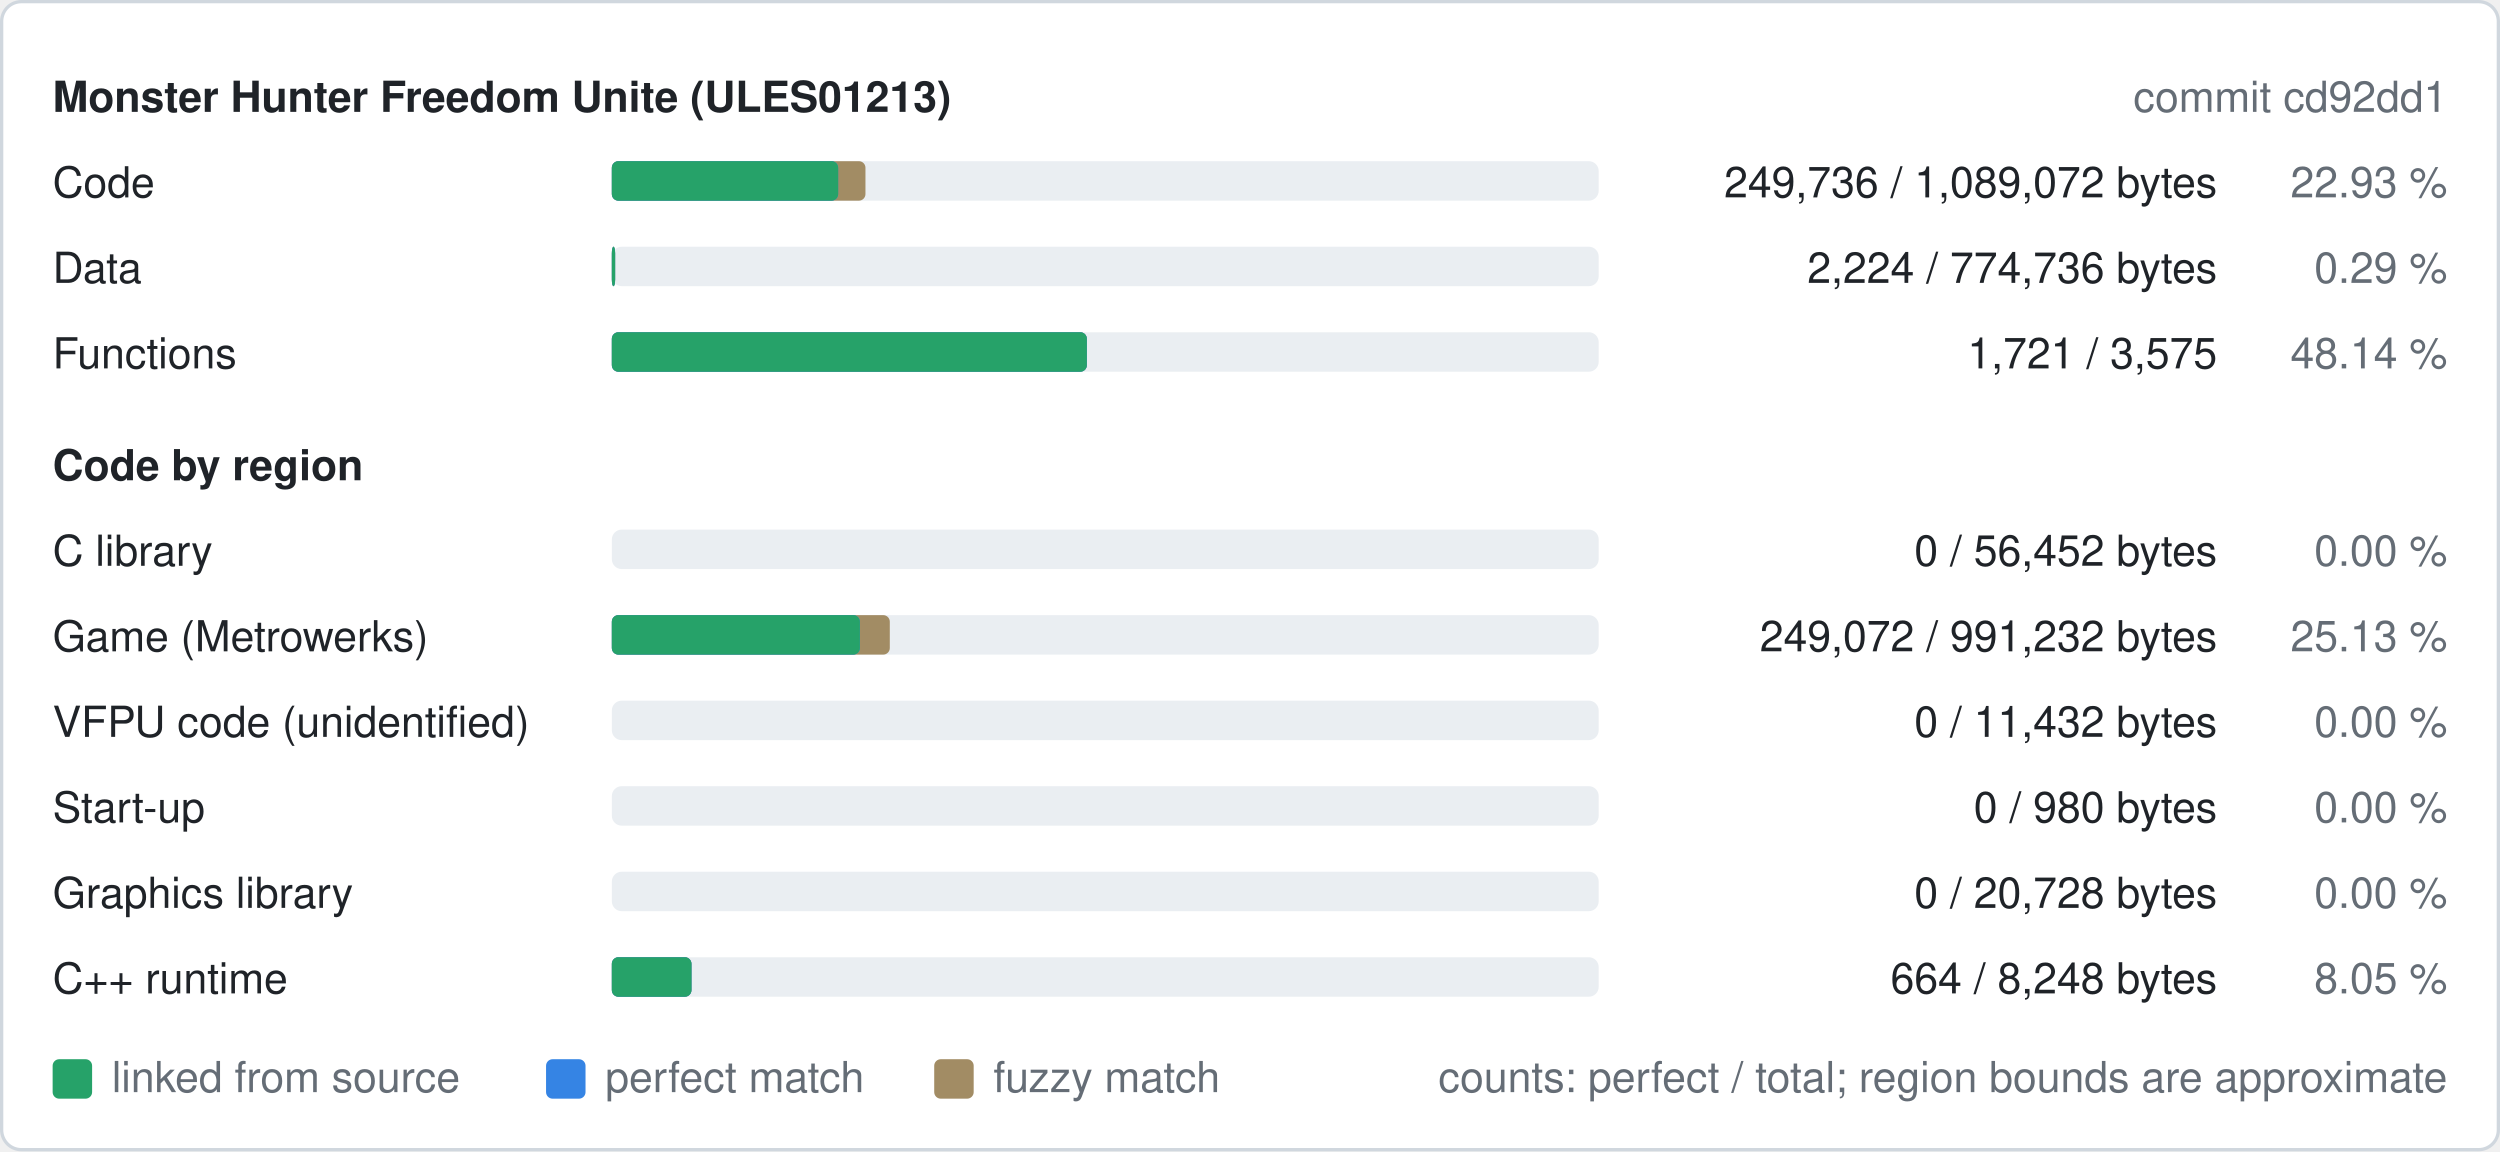
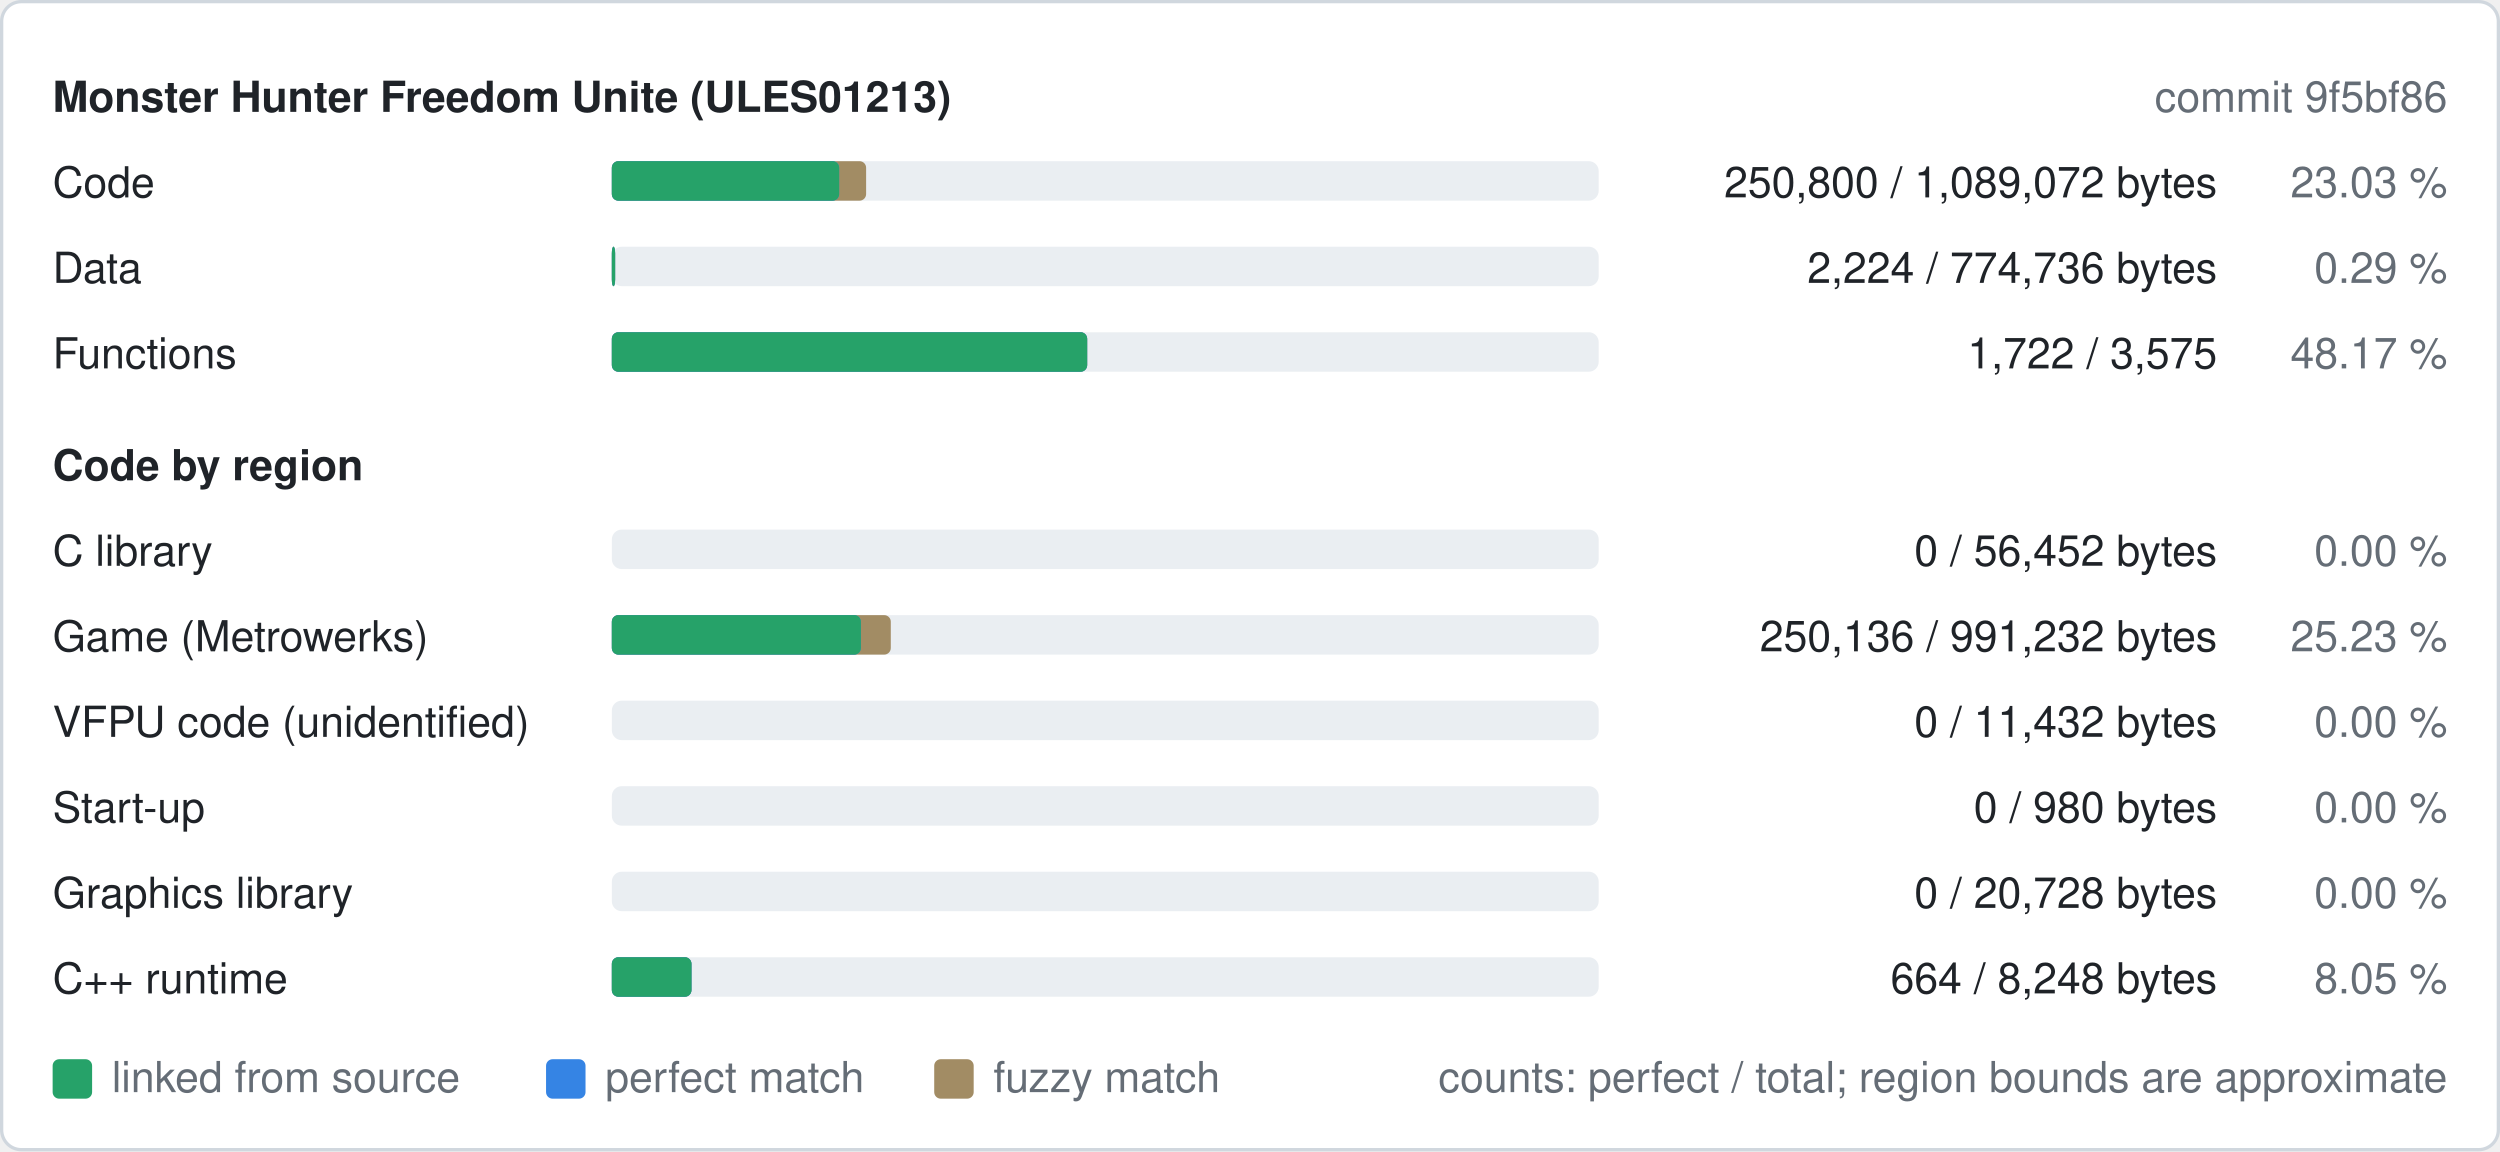
<svg xmlns="http://www.w3.org/2000/svg" width="760" height="350" viewBox="0 0 760 350" role="img" aria-label="Decompilation progress of ULES01213">
  <style>
text{font-family:-apple-system,BlinkMacSystemFont,"Segoe UI",Helvetica,Arial,sans-serif;font-size:13px}
.b{font-weight:600}
.bg{fill:#ffffff;stroke:#d0d7de}.t{fill:#1f2328}.m{fill:#656d76}.track{fill:#eaeef2}.fuzzy{fill:#a28c64}.perfect{fill:#3584e4}.linked{fill:#26a269}
@media (prefers-color-scheme: dark){.bg{fill:#0d1117;stroke:#30363d}.t{fill:#e6edf3}.m{fill:#8d96a0}.track{fill:#21262d}.fuzzy{fill:#a28c64}.perfect{fill:#3584e4}.linked{fill:#2ec27e}}
</style>
  <rect class="bg" x="0.5" y="0.5" width="759" height="349" rx="6" />
  <text class="t b" x="16" y="34">Monster Hunter Freedom Unite (ULES01213)</text>
-   <text class="m" x="744" y="34" text-anchor="end">commit cd92dd1</text>
+   <text class="m" x="744" y="34" text-anchor="end">commit 9f5bf86</text>
  <text class="t" x="16" y="60">Code</text>
  <rect class="track" x="186" y="49" width="300" height="12" rx="3" />
-   <rect class="fuzzy" x="186" y="49" width="77.1" height="12" rx="2" />
-   <rect class="perfect" x="186" y="49" width="68.8" height="12" rx="2" />
-   <rect class="linked" x="186" y="49" width="68.8" height="12" rx="2" />
-   <text class="t" x="674" y="60" text-anchor="end">249,736 / 1,089,072 bytes</text>
-   <text class="m" x="744" y="60" text-anchor="end">22.93 %</text>
+   <rect class="fuzzy" x="186" y="49" width="77.3" height="12" rx="2" />
+   <rect class="perfect" x="186" y="49" width="69.1" height="12" rx="2" />
+   <rect class="linked" x="186" y="49" width="69.1" height="12" rx="2" />
+   <text class="t" x="674" y="60" text-anchor="end">250,800 / 1,089,072 bytes</text>
+   <text class="m" x="744" y="60" text-anchor="end">23.03 %</text>
  <text class="t" x="16" y="86">Data</text>
  <rect class="track" x="186" y="75" width="300" height="12" rx="3" />
  <rect class="fuzzy" x="186" y="75" width="1.0" height="12" rx="2" />
  <rect class="perfect" x="186" y="75" width="1.0" height="12" rx="2" />
  <rect class="linked" x="186" y="75" width="1.0" height="12" rx="2" />
  <text class="t" x="674" y="86" text-anchor="end">2,224 / 774,736 bytes</text>
  <text class="m" x="744" y="86" text-anchor="end">0.29 %</text>
  <text class="t" x="16" y="112">Functions</text>
  <rect class="track" x="186" y="101" width="300" height="12" rx="3" />
-   <rect class="fuzzy" x="186" y="101" width="144.4" height="12" rx="2" />
-   <rect class="perfect" x="186" y="101" width="144.4" height="12" rx="2" />
-   <rect class="linked" x="186" y="101" width="144.4" height="12" rx="2" />
-   <text class="t" x="674" y="112" text-anchor="end">1,721 / 3,575</text>
-   <text class="m" x="744" y="112" text-anchor="end">48.14 %</text>
+   <rect class="fuzzy" x="186" y="101" width="144.5" height="12" rx="2" />
+   <rect class="perfect" x="186" y="101" width="144.5" height="12" rx="2" />
+   <rect class="linked" x="186" y="101" width="144.5" height="12" rx="2" />
+   <text class="t" x="674" y="112" text-anchor="end">1,722 / 3,575</text>
+   <text class="m" x="744" y="112" text-anchor="end">48.17 %</text>
  <text class="t b" x="16" y="146">Code by region</text>
  <text class="t" x="16" y="172">C library</text>
  <rect class="track" x="186" y="161" width="300" height="12" rx="3" />
  <text class="t" x="674" y="172" text-anchor="end">0 / 56,452 bytes</text>
  <text class="m" x="744" y="172" text-anchor="end">0.00 %</text>
  <text class="t" x="16" y="198">Game (Metrowerks)</text>
  <rect class="track" x="186" y="187" width="300" height="12" rx="3" />
-   <rect class="fuzzy" x="186" y="187" width="84.5" height="12" rx="2" />
-   <rect class="perfect" x="186" y="187" width="75.4" height="12" rx="2" />
-   <rect class="linked" x="186" y="187" width="75.4" height="12" rx="2" />
-   <text class="t" x="674" y="198" text-anchor="end">249,072 / 991,232 bytes</text>
-   <text class="m" x="744" y="198" text-anchor="end">25.13 %</text>
+   <rect class="fuzzy" x="186" y="187" width="84.8" height="12" rx="2" />
+   <rect class="perfect" x="186" y="187" width="75.7" height="12" rx="2" />
+   <rect class="linked" x="186" y="187" width="75.7" height="12" rx="2" />
+   <text class="t" x="674" y="198" text-anchor="end">250,136 / 991,232 bytes</text>
+   <text class="m" x="744" y="198" text-anchor="end">25.23 %</text>
  <text class="t" x="16" y="224">VFPU code (unidentified)</text>
  <rect class="track" x="186" y="213" width="300" height="12" rx="3" />
  <text class="t" x="674" y="224" text-anchor="end">0 / 11,432 bytes</text>
  <text class="m" x="744" y="224" text-anchor="end">0.00 %</text>
  <text class="t" x="16" y="250">Start-up</text>
  <rect class="track" x="186" y="239" width="300" height="12" rx="3" />
  <text class="t" x="674" y="250" text-anchor="end">0 / 980 bytes</text>
  <text class="m" x="744" y="250" text-anchor="end">0.00 %</text>
  <text class="t" x="16" y="276">Graphics library</text>
  <rect class="track" x="186" y="265" width="300" height="12" rx="3" />
  <text class="t" x="674" y="276" text-anchor="end">0 / 20,728 bytes</text>
  <text class="m" x="744" y="276" text-anchor="end">0.00 %</text>
  <text class="t" x="16" y="302">C++ runtime</text>
  <rect class="track" x="186" y="291" width="300" height="12" rx="3" />
  <rect class="fuzzy" x="186" y="291" width="24.2" height="12" rx="2" />
  <rect class="perfect" x="186" y="291" width="24.2" height="12" rx="2" />
  <rect class="linked" x="186" y="291" width="24.2" height="12" rx="2" />
  <text class="t" x="674" y="302" text-anchor="end">664 / 8,248 bytes</text>
  <text class="m" x="744" y="302" text-anchor="end">8.05 %</text>
  <rect class="linked" x="16" y="322" width="12" height="12" rx="2" />
  <text class="m" x="34" y="332">linked from source</text>
  <rect class="perfect" x="166" y="322" width="12" height="12" rx="2" />
  <text class="m" x="184" y="332">perfect match</text>
  <rect class="fuzzy" x="284" y="322" width="12" height="12" rx="2" />
  <text class="m" x="302" y="332">fuzzy match</text>
  <text class="m" x="744" y="332" text-anchor="end">counts: perfect / total; region bounds are approximate</text>
</svg>
